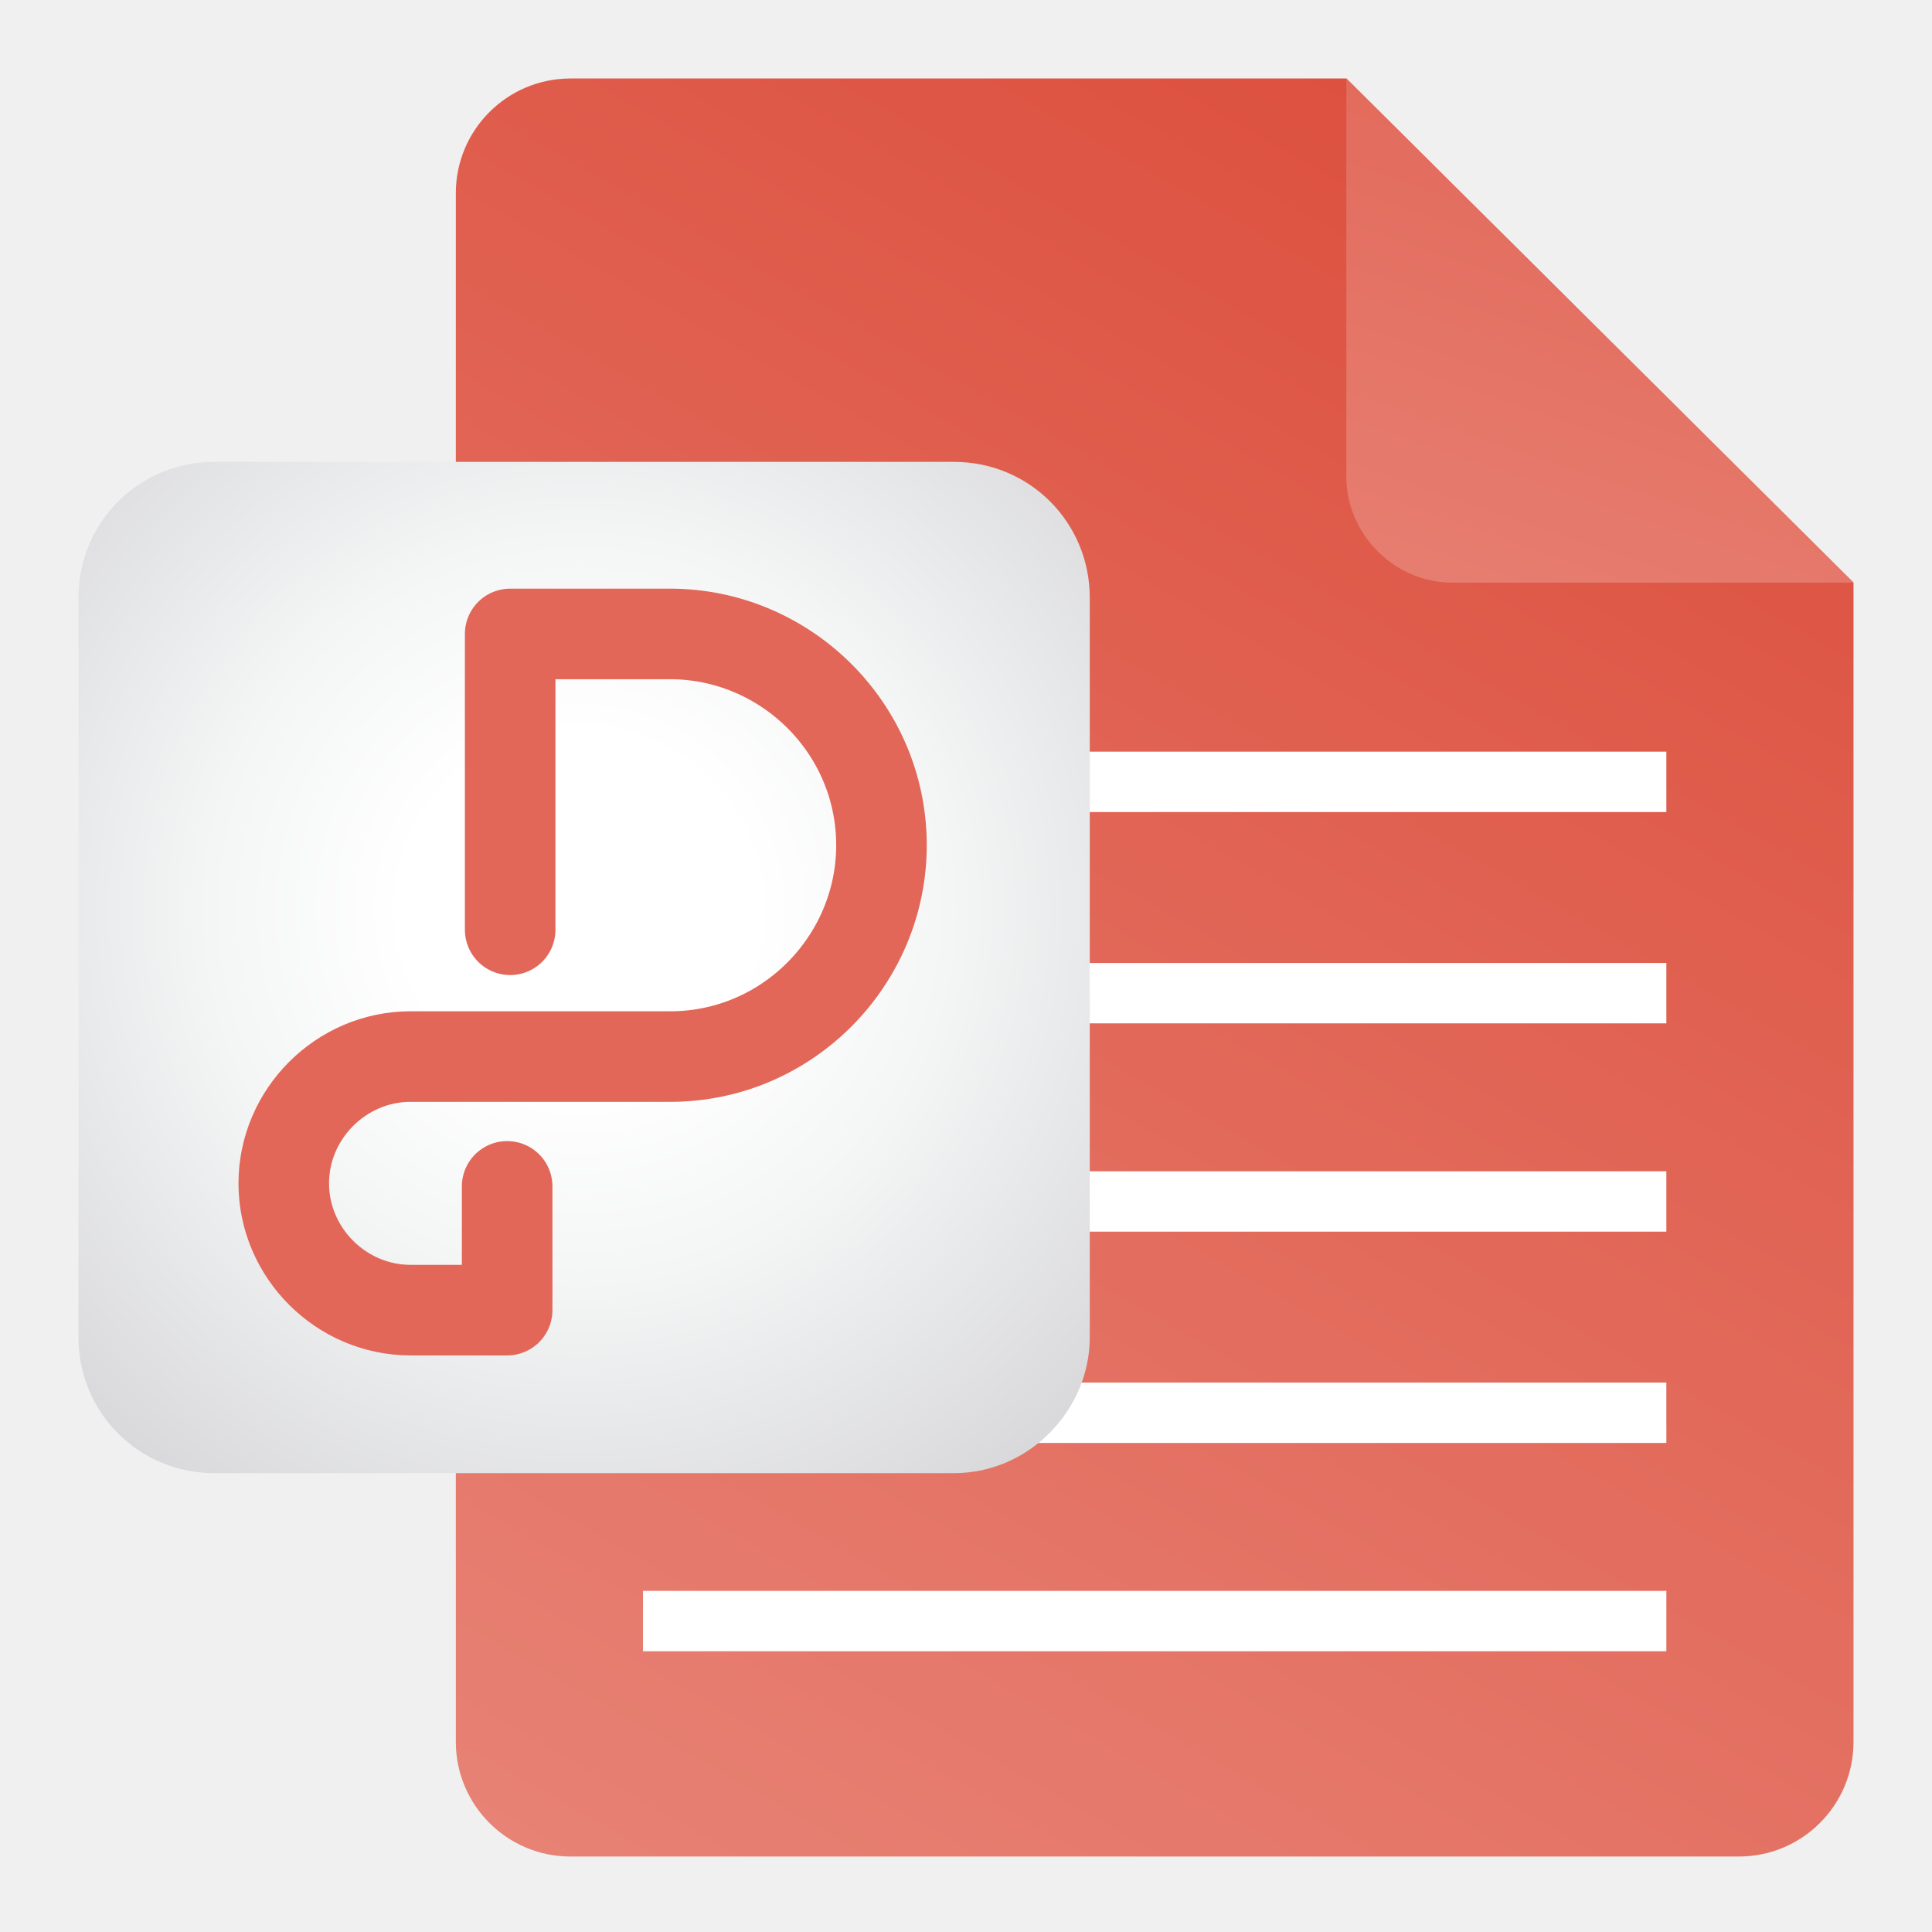
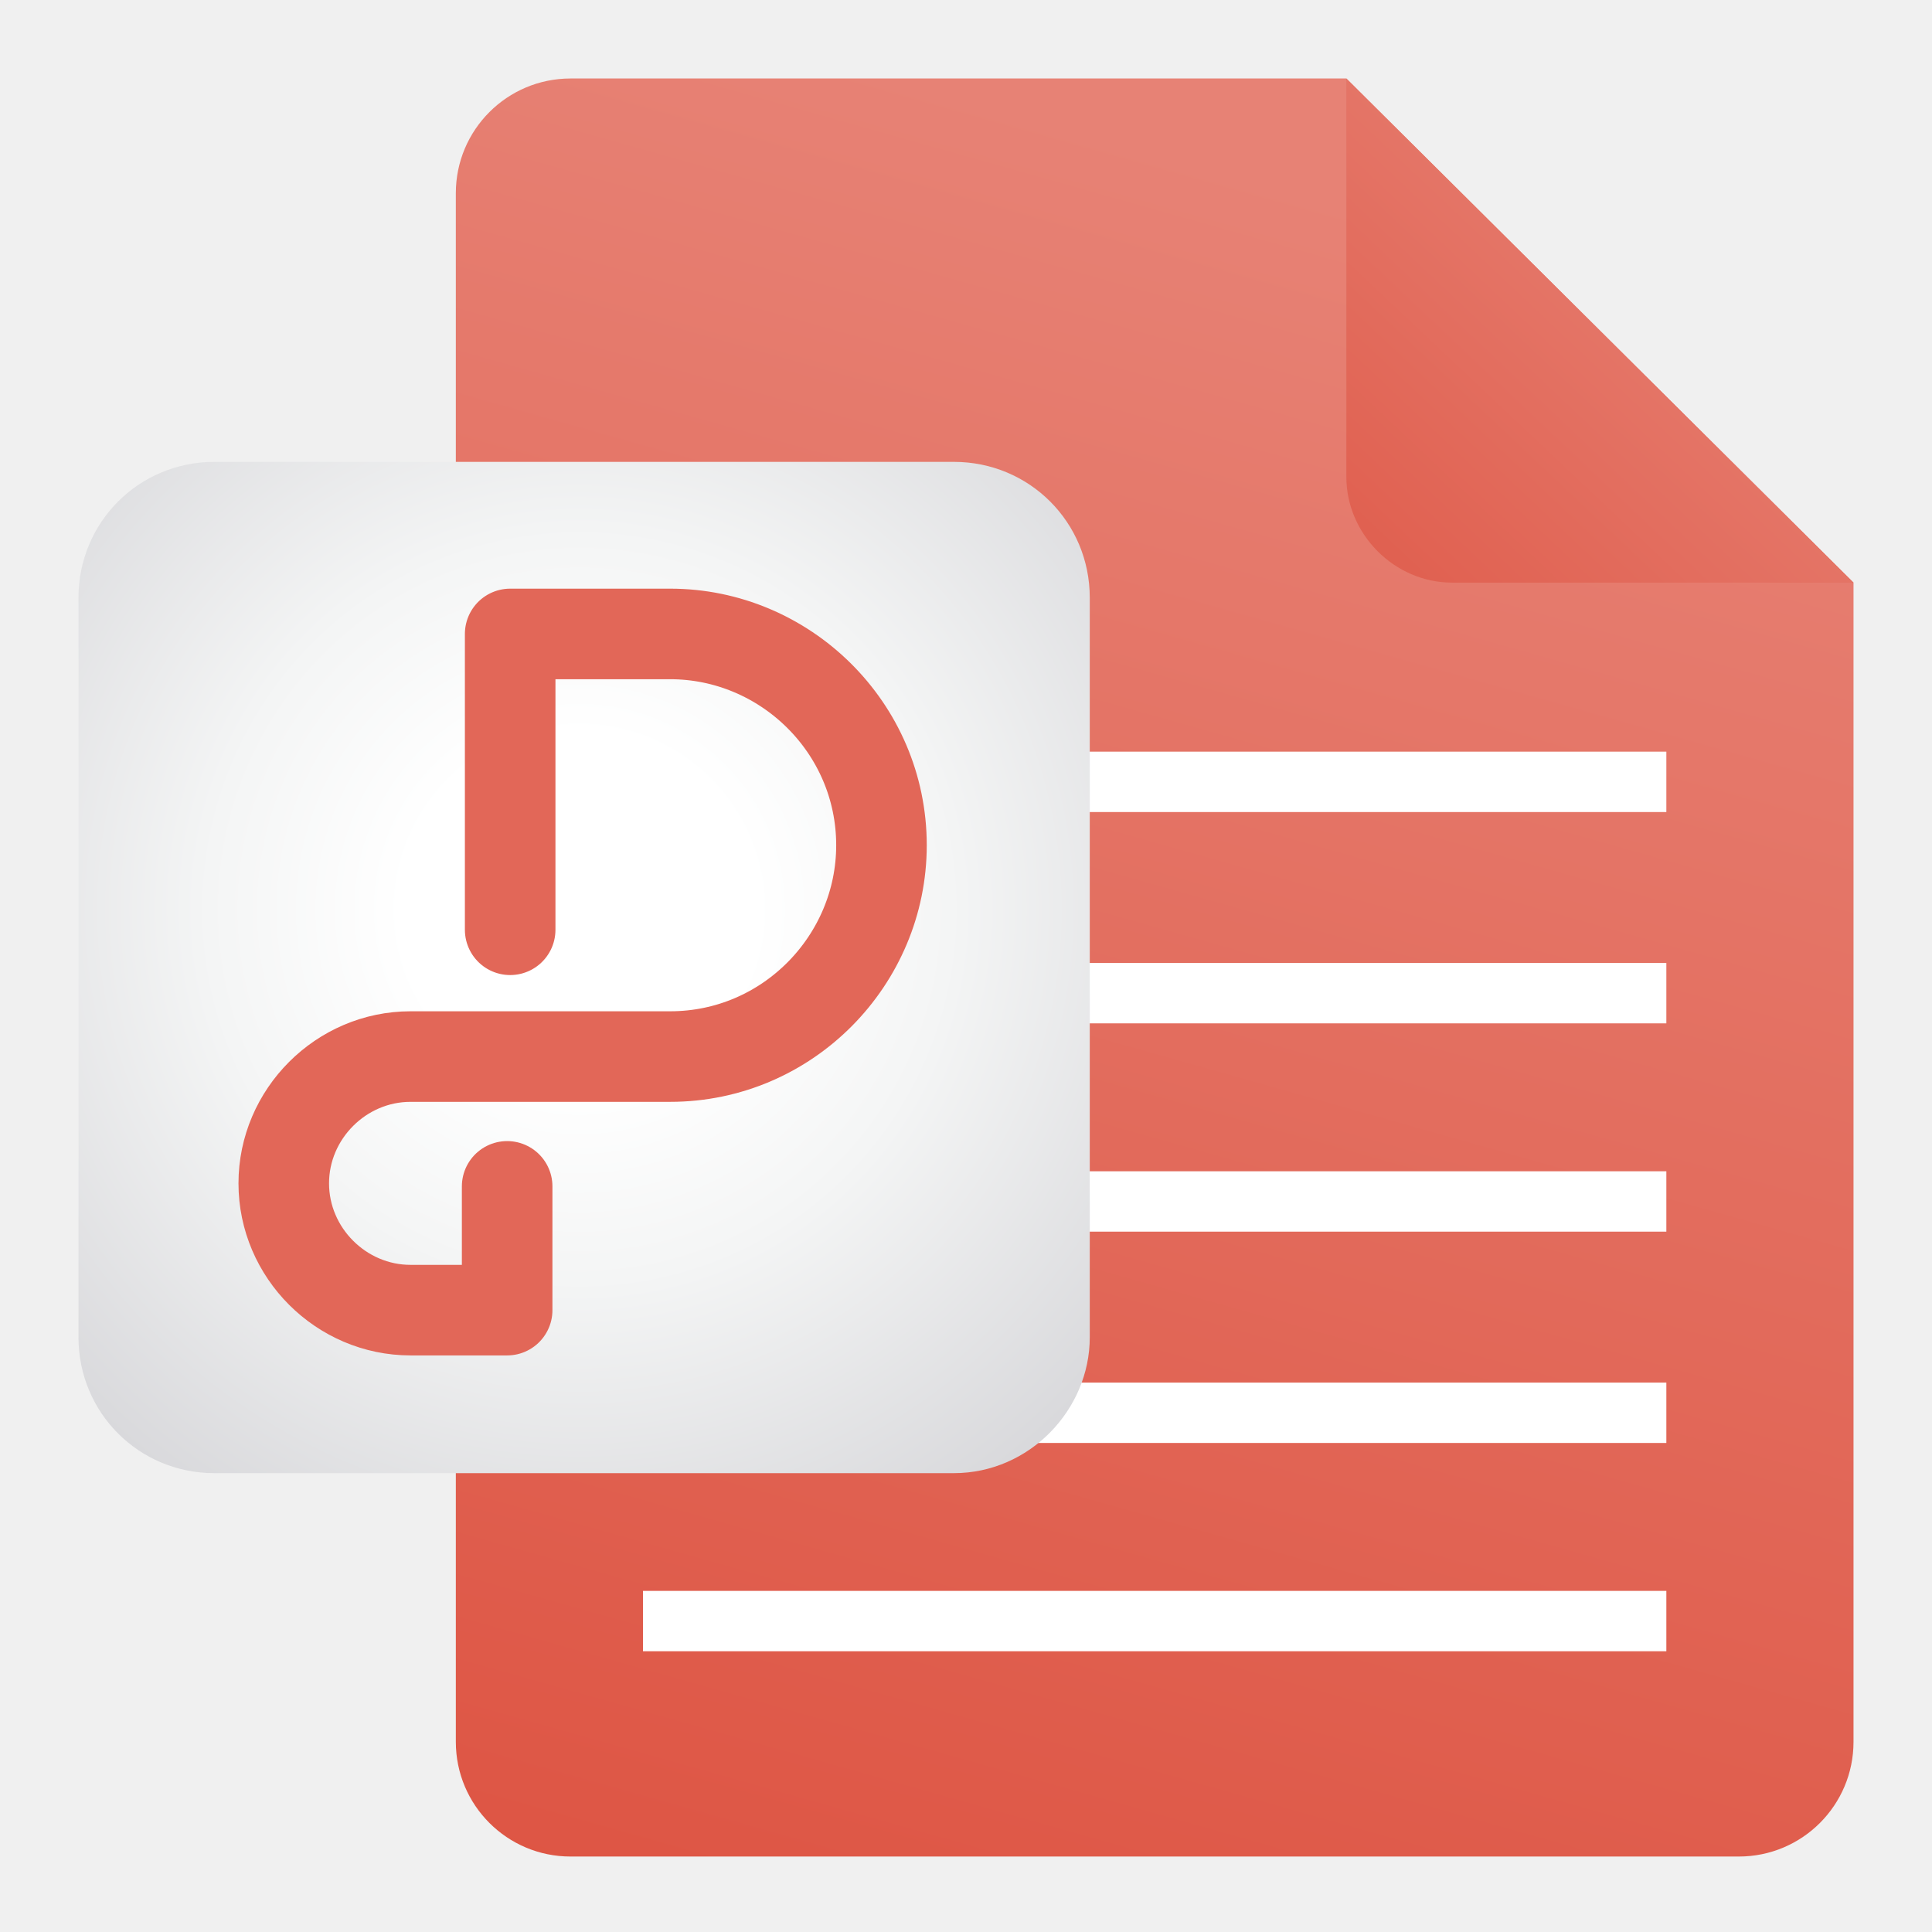
<svg xmlns="http://www.w3.org/2000/svg" version="1.1" id="Layer_1" x="0px" y="0px" viewBox="0 0 64 64" style="enable-background:new 0 0 64 64;" xml:space="preserve">
  <style type="text/css">
	.st0{fill:url(#SVGID_1_);}
	.st1{fill:url(#SVGID_2_);}
	.st2{fill:#FFFFFF;}
	.st3{fill:url(#SVGID_3_);}
- 	
- 		.st4{fill-rule:evenodd;clip-rule:evenodd;fill:none;stroke:#E26758;stroke-width:3;stroke-linecap:round;stroke-linejoin:round;stroke-miterlimit:10;}
+ 	.st4{fill:none;stroke:#E26758;stroke-width:3;stroke-linecap:round;stroke-linejoin:round;stroke-miterlimit:10;}
</style>
-   <linearGradient id="SVGID_1_" gradientUnits="userSpaceOnUse" x1="20.59" y1="2.937" x2="55.741" y2="64.642" gradientTransform="matrix(1 0 0 -1 0 66)">
-     <stop offset="0" style="stop-color:#E78275" />
-     <stop offset="1" style="stop-color:#DC4C3A" />
+   <linearGradient id="SVGID_1_" gradientUnits="userSpaceOnUse" x1="25.623" y1="76.781" x2="45.365" y2="6.846">
+     <stop offset="0" style="stop-color:#DC4C3A" />
+     <stop offset="1" style="stop-color:#E78275" />
  </linearGradient>
-   <path class="st0" d="M61.4,19.3l0,38.4c0,2.1-1.7,3.8-3.8,3.8H18.9c-2.1,0-3.8-1.7-3.8-3.8l0-51.3c0-2.1,1.7-3.8,3.8-3.8h25.7  L61.4,19.3L61.4,19.3z" />
-   <linearGradient id="SVGID_2_" gradientUnits="userSpaceOnUse" x1="48.792" y1="42.689" x2="62.727" y2="83.624" gradientTransform="matrix(1 0 0 -1 0 66)">
+   <path class="st0" d="M61.4,19.3v38.4c0,2.1-1.7,3.8-3.8,3.8H18.9c-2.1,0-3.8-1.7-3.8-3.8V6.4c0-2.1,1.7-3.8,3.8-3.8h25.7L61.4,19.3  L61.4,19.3z" />
+   <linearGradient id="SVGID_2_" gradientUnits="userSpaceOnUse" x1="57.903" y1="5.752" x2="38.548" y2="26.269">
    <stop offset="0" style="stop-color:#E78275" />
    <stop offset="1" style="stop-color:#DC4C3A" />
  </linearGradient>
  <path class="st1" d="M61.4,19.3H48.1c-1.9,0-3.5-1.6-3.5-3.5V2.6L61.4,19.3z" />
  <g>
    <rect x="21.3" y="24.9" class="st2" width="33.9" height="2" />
    <rect x="21.3" y="31.9" class="st2" width="33.9" height="2" />
    <rect x="21.3" y="38.8" class="st2" width="33.9" height="2" />
    <rect x="21.3" y="45.8" class="st2" width="33.9" height="2" />
    <rect x="21.3" y="52.7" class="st2" width="33.9" height="2" />
  </g>
-   <radialGradient id="SVGID_3_" cx="19.194" cy="35.871" r="38.671" gradientTransform="matrix(1 0 0 -1 0 66)" gradientUnits="userSpaceOnUse">
+   <radialGradient id="SVGID_3_" cx="19.194" cy="1044.129" r="38.671" gradientTransform="matrix(1 0 0 1 0 -1014)" gradientUnits="userSpaceOnUse">
    <stop offset="0.151" style="stop-color:#FFFFFF" />
    <stop offset="0.318" style="stop-color:#F4F5F5" />
    <stop offset="0.609" style="stop-color:#D8D8DB" />
    <stop offset="0.986" style="stop-color:#AAABB0" />
    <stop offset="0.994" style="stop-color:#A9AAAF" />
  </radialGradient>
  <path class="st3" d="M31.6,48.8H7.1c-2.5,0-4.5-2-4.5-4.5V19.8c0-2.5,2-4.5,4.5-4.5h24.5c2.5,0,4.5,2,4.5,4.5v24.5  C36.1,46.7,34.1,48.8,31.6,48.8z" />
-   <path class="st4" d="M16.9,30.8V21h5.3c3.8,0,7,3.1,7,7v0c0,3.8-3.1,7-7,7h-8.6c-2.3,0-4.2,1.9-4.2,4.2v0c0,2.3,1.9,4.2,4.2,4.2  l3.2,0v-4.1" />
+   <path class="st4" d="M16.9,30.8V21h5.3c3.8,0,7,3.1,7,7l0,0c0,3.8-3.1,7-7,7h-8.6c-2.3,0-4.2,1.9-4.2,4.2l0,0c0,2.3,1.9,4.2,4.2,4.2  h3.2v-4.1" />
</svg>
